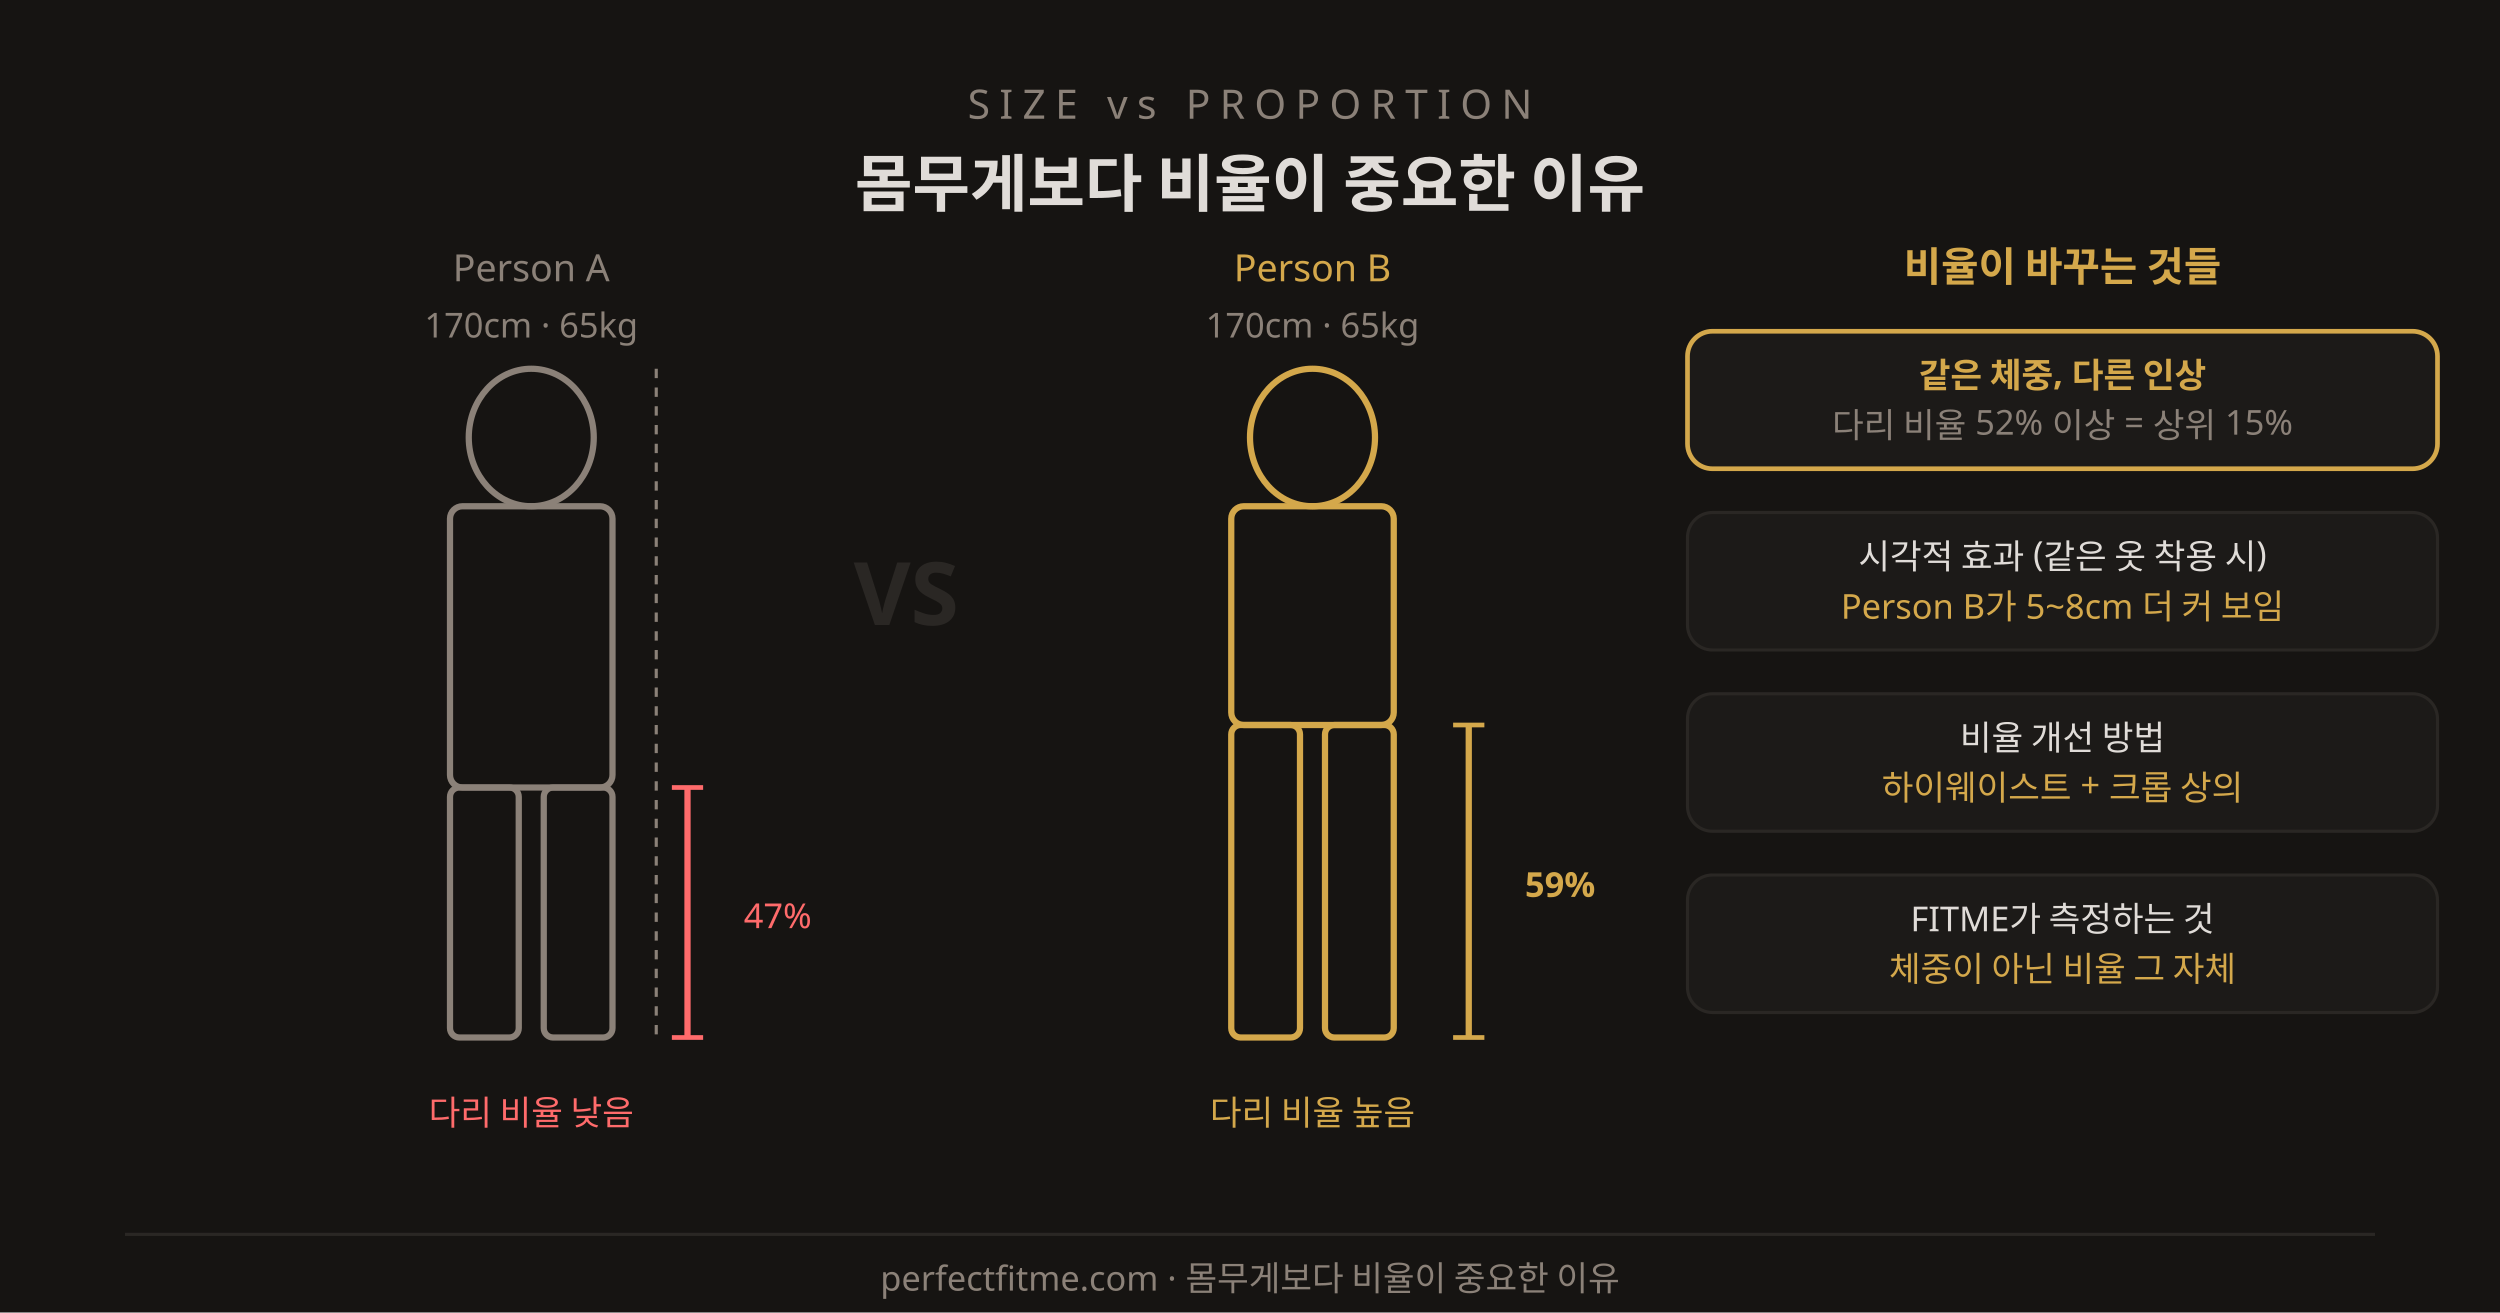
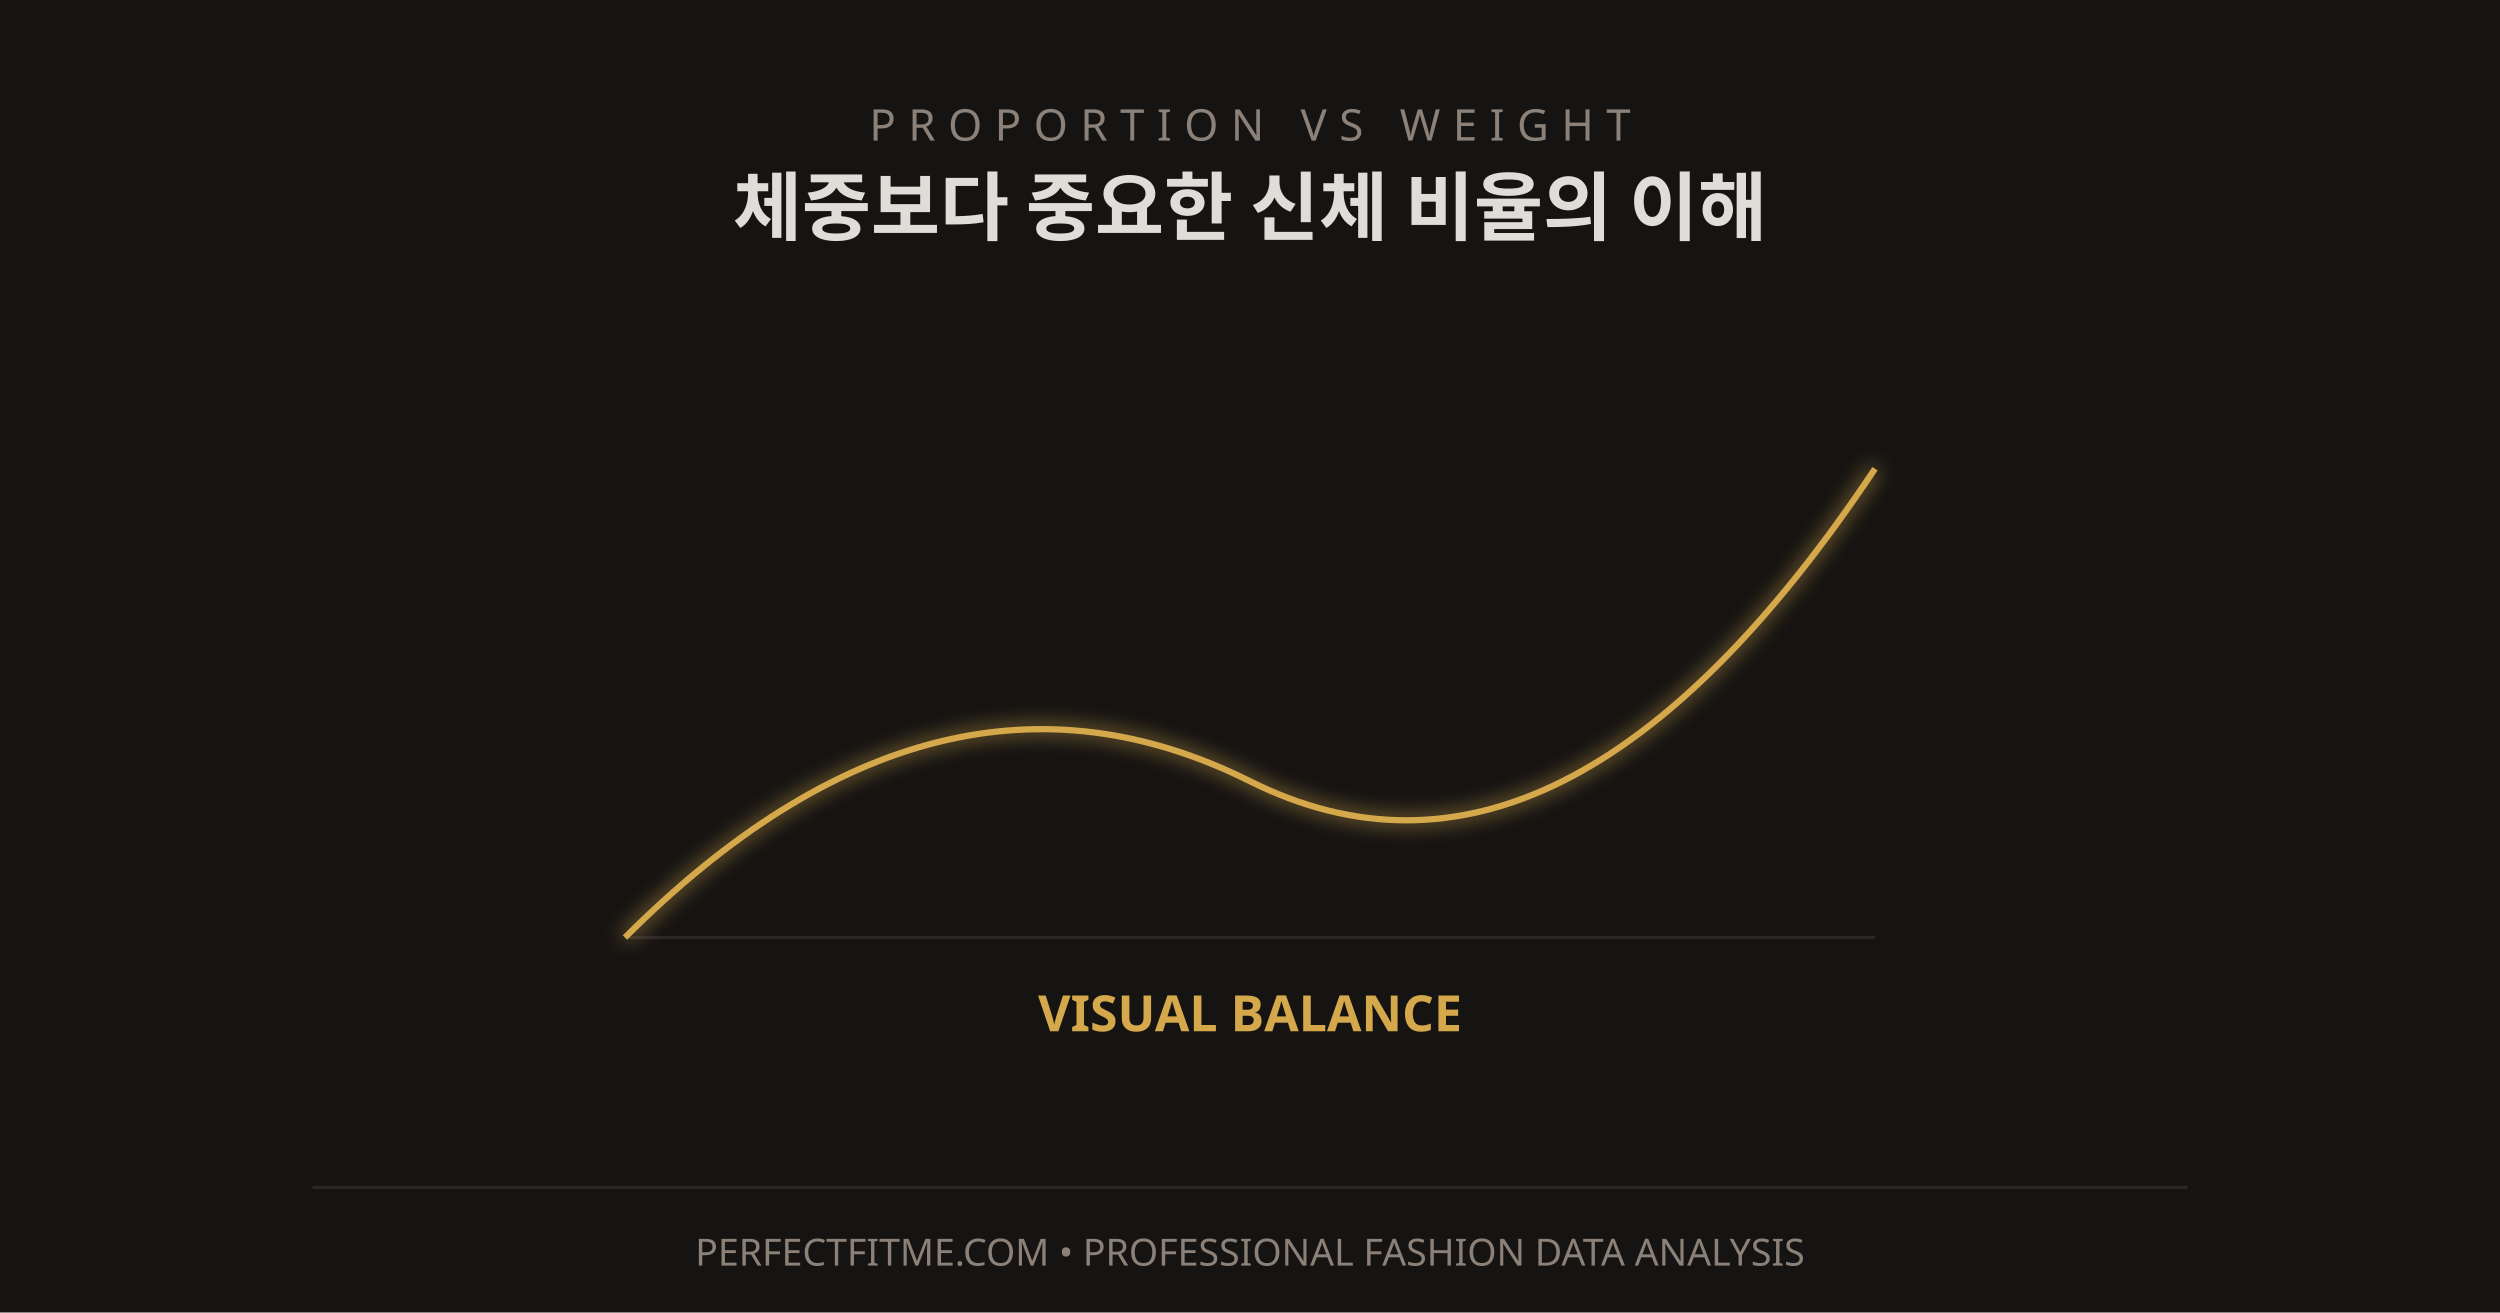
<svg xmlns="http://www.w3.org/2000/svg" viewBox="0 0 800 420" width="800" height="420">
+   <defs>
+     <filter id="glow" x="-20%" y="-20%" width="140%" height="140%">
+       <feGaussianBlur stdDeviation="3" result="blur" />
+       <feComposite in="SourceGraphic" in2="blur" operator="over" />
+     </filter>
+     <linearGradient id="accentGradient" x1="0%" y1="0%" x2="100%" y2="100%">
+       <stop offset="0%" style="stop-color:#d4a84b;stop-opacity:1" />
+       <stop offset="100%" style="stop-color:#b08d3d;stop-opacity:1" />
+     </linearGradient>
+     <style>
+       .title { font-family: 'DM Sans', sans-serif; font-size: 24px; font-weight: 700; fill: #e0dcd8; }
+       .subtitle { font-family: 'DM Sans', sans-serif; font-size: 14px; fill: #8b8178; letter-spacing: 4px; }
+       .label { font-family: 'DM Sans', sans-serif; font-size: 12px; fill: #8b8178; }
+       .accent-text { font-family: 'DM Sans', sans-serif; font-size: 16px; font-weight: 700; fill: #d4a84b; }
+       .line { stroke: #2a2724; stroke-width: 1; }
+       .accent-line { stroke: #d4a84b; stroke-width: 2; fill: none; filter: url(#glow); }
+       .dashed { stroke-dasharray: 4, 3; }
+     </style>
+   </defs>
  <rect width="800" height="420" fill="#161412" />
-   <text x="400" y="38" text-anchor="middle" font-family="'DM Sans',sans-serif" font-size="13" fill="#8b8178" letter-spacing="3">SIZE vs PROPORTION</text>
-   <text x="400" y="66" text-anchor="middle" font-family="'DM Sans',sans-serif" font-size="20" font-weight="700" fill="#e0dcd8">몸무게보다 비율이 중요한 이유</text>
-   <g transform="translate(80,90)">
-     <text x="90" y="0" text-anchor="middle" font-family="'DM Sans',sans-serif" font-size="12" fill="#8b8178">Person A</text>
-     <text x="90" y="18" text-anchor="middle" font-family="'DM Sans',sans-serif" font-size="11" fill="#8b8178">170cm · 65kg</text>
-     <ellipse cx="90" cy="50" rx="20" ry="22" fill="none" stroke="#8b8178" stroke-width="2" />
-     <rect x="64" y="72" width="52" height="90" rx="4" fill="none" stroke="#8b8178" stroke-width="2" />
-     <rect x="64" y="162" width="22" height="80" rx="3" fill="none" stroke="#8b8178" stroke-width="2" />
-     <rect x="94" y="162" width="22" height="80" rx="3" fill="none" stroke="#8b8178" stroke-width="2" />
-     <line x1="130" y1="28" x2="130" y2="242" stroke="#8b8178" stroke-width="1" stroke-dasharray="3,3" />
-     <line x1="140" y1="162" x2="140" y2="242" stroke="#ff6b6b" stroke-width="2" />
-     <line x1="135" y1="162" x2="145" y2="162" stroke="#ff6b6b" stroke-width="1.5" />
-     <line x1="135" y1="242" x2="145" y2="242" stroke="#ff6b6b" stroke-width="1.5" />
-     <text x="158" y="207" font-family="'DM Sans',sans-serif" font-size="11" fill="#ff6b6b">47%</text>
-     <text x="90" y="270" text-anchor="middle" font-family="'DM Sans',sans-serif" font-size="11" fill="#ff6b6b">다리 비율 낮음</text>
+   <text x="400" y="45" text-anchor="middle" class="subtitle">PROPORTION VS WEIGHT</text>
+   <text x="400" y="75" text-anchor="middle" class="title">체중보다 중요한 신체 비율의 이해</text>
+   <g transform="translate(200,150)">
+     <line x1="0" y1="150" x2="400" y2="150" class="line" />
+     <path d="M0,150 Q100,50 200,100 T400,0" class="accent-line" />
+     <text x="200" y="180" text-anchor="middle" class="accent-text">VISUAL BALANCE</text>
  </g>
-   <text x="290" y="200" text-anchor="middle" font-family="'DM Sans',sans-serif" font-size="28" fill="#2a2724" font-weight="700">VS</text>
-   <g transform="translate(330,90)">
-     <text x="90" y="0" text-anchor="middle" font-family="'DM Sans',sans-serif" font-size="12" fill="#d4a84b">Person B</text>
-     <text x="90" y="18" text-anchor="middle" font-family="'DM Sans',sans-serif" font-size="11" fill="#8b8178">170cm · 65kg</text>
-     <ellipse cx="90" cy="50" rx="20" ry="22" fill="none" stroke="#d4a84b" stroke-width="2" />
-     <rect x="64" y="72" width="52" height="70" rx="4" fill="none" stroke="#d4a84b" stroke-width="2" />
-     <rect x="64" y="142" width="22" height="100" rx="3" fill="none" stroke="#d4a84b" stroke-width="2" />
-     <rect x="94" y="142" width="22" height="100" rx="3" fill="none" stroke="#d4a84b" stroke-width="2" />
-     <line x1="140" y1="142" x2="140" y2="242" stroke="#d4a84b" stroke-width="2" />
-     <line x1="135" y1="142" x2="145" y2="142" stroke="#d4a84b" stroke-width="1.5" />
-     <line x1="135" y1="242" x2="145" y2="242" stroke="#d4a84b" stroke-width="1.5" />
-     <text x="158" y="197" font-family="'DM Sans',sans-serif" font-size="11" fill="#d4a84b" font-weight="700">59%</text>
-     <text x="90" y="270" text-anchor="middle" font-family="'DM Sans',sans-serif" font-size="11" fill="#d4a84b">다리 비율 높음</text>
-   </g>
-   <g transform="translate(540,90)">
-     <text x="120" y="0" text-anchor="middle" font-family="'DM Sans',sans-serif" font-size="13" fill="#d4a84b" font-weight="700">비율이 바꾸는 것들</text>
-     <rect x="0" y="16" width="240" height="44" rx="8" fill="#1c1a18" stroke="#d4a84b" stroke-width="1.5" />
-     <text x="120" y="34" text-anchor="middle" font-family="'DM Sans',sans-serif" font-size="11" fill="#d4a84b" font-weight="700">같은 체중, 다른 인상</text>
-     <text x="120" y="50" text-anchor="middle" font-family="'DM Sans',sans-serif" font-size="11" fill="#8b8178">다리 비율 52% 이상 = 상위 15%</text>
-     <rect x="0" y="74" width="240" height="44" rx="8" fill="#1c1a18" stroke="#2a2724" />
-     <text x="120" y="92" text-anchor="middle" font-family="'DM Sans',sans-serif" font-size="11" fill="#e0dcd8">시각적 효과 (같은 옷 착용 시)</text>
-     <text x="120" y="108" text-anchor="middle" font-family="'DM Sans',sans-serif" font-size="11" fill="#d4a84b">Person B가 5~8cm 더 커 보임</text>
-     <rect x="0" y="132" width="240" height="44" rx="8" fill="#1c1a18" stroke="#2a2724" />
-     <text x="120" y="150" text-anchor="middle" font-family="'DM Sans',sans-serif" font-size="11" fill="#e0dcd8">비율 개선 방법</text>
-     <text x="120" y="166" text-anchor="middle" font-family="'DM Sans',sans-serif" font-size="11" fill="#d4a84b">하이웨이스트 + 크롭 상의</text>
-     <rect x="0" y="190" width="240" height="44" rx="8" fill="#1c1a18" stroke="#2a2724" />
-     <text x="120" y="208" text-anchor="middle" font-family="'DM Sans',sans-serif" font-size="11" fill="#e0dcd8">FITME가 측정하는 것</text>
-     <text x="120" y="224" text-anchor="middle" font-family="'DM Sans',sans-serif" font-size="11" fill="#d4a84b">체중이 아닌 비율 그 자체</text>
-   </g>
-   <line x1="40" y1="395" x2="760" y2="395" stroke="#2a2724" stroke-width="1" />
-   <text x="400" y="413" text-anchor="middle" font-family="'DM Sans',sans-serif" font-size="11" fill="#8b8178">perfectfitme.com · 몸무게보다 비율이 중요한 이유</text>
+   <line x1="100" y1="380" x2="700" y2="380" class="line" />
+   <text x="400" y="405" text-anchor="middle" class="label">PERFECTFITME.COM • PROFESSIONAL FASHION DATA ANALYSIS</text>
</svg>
